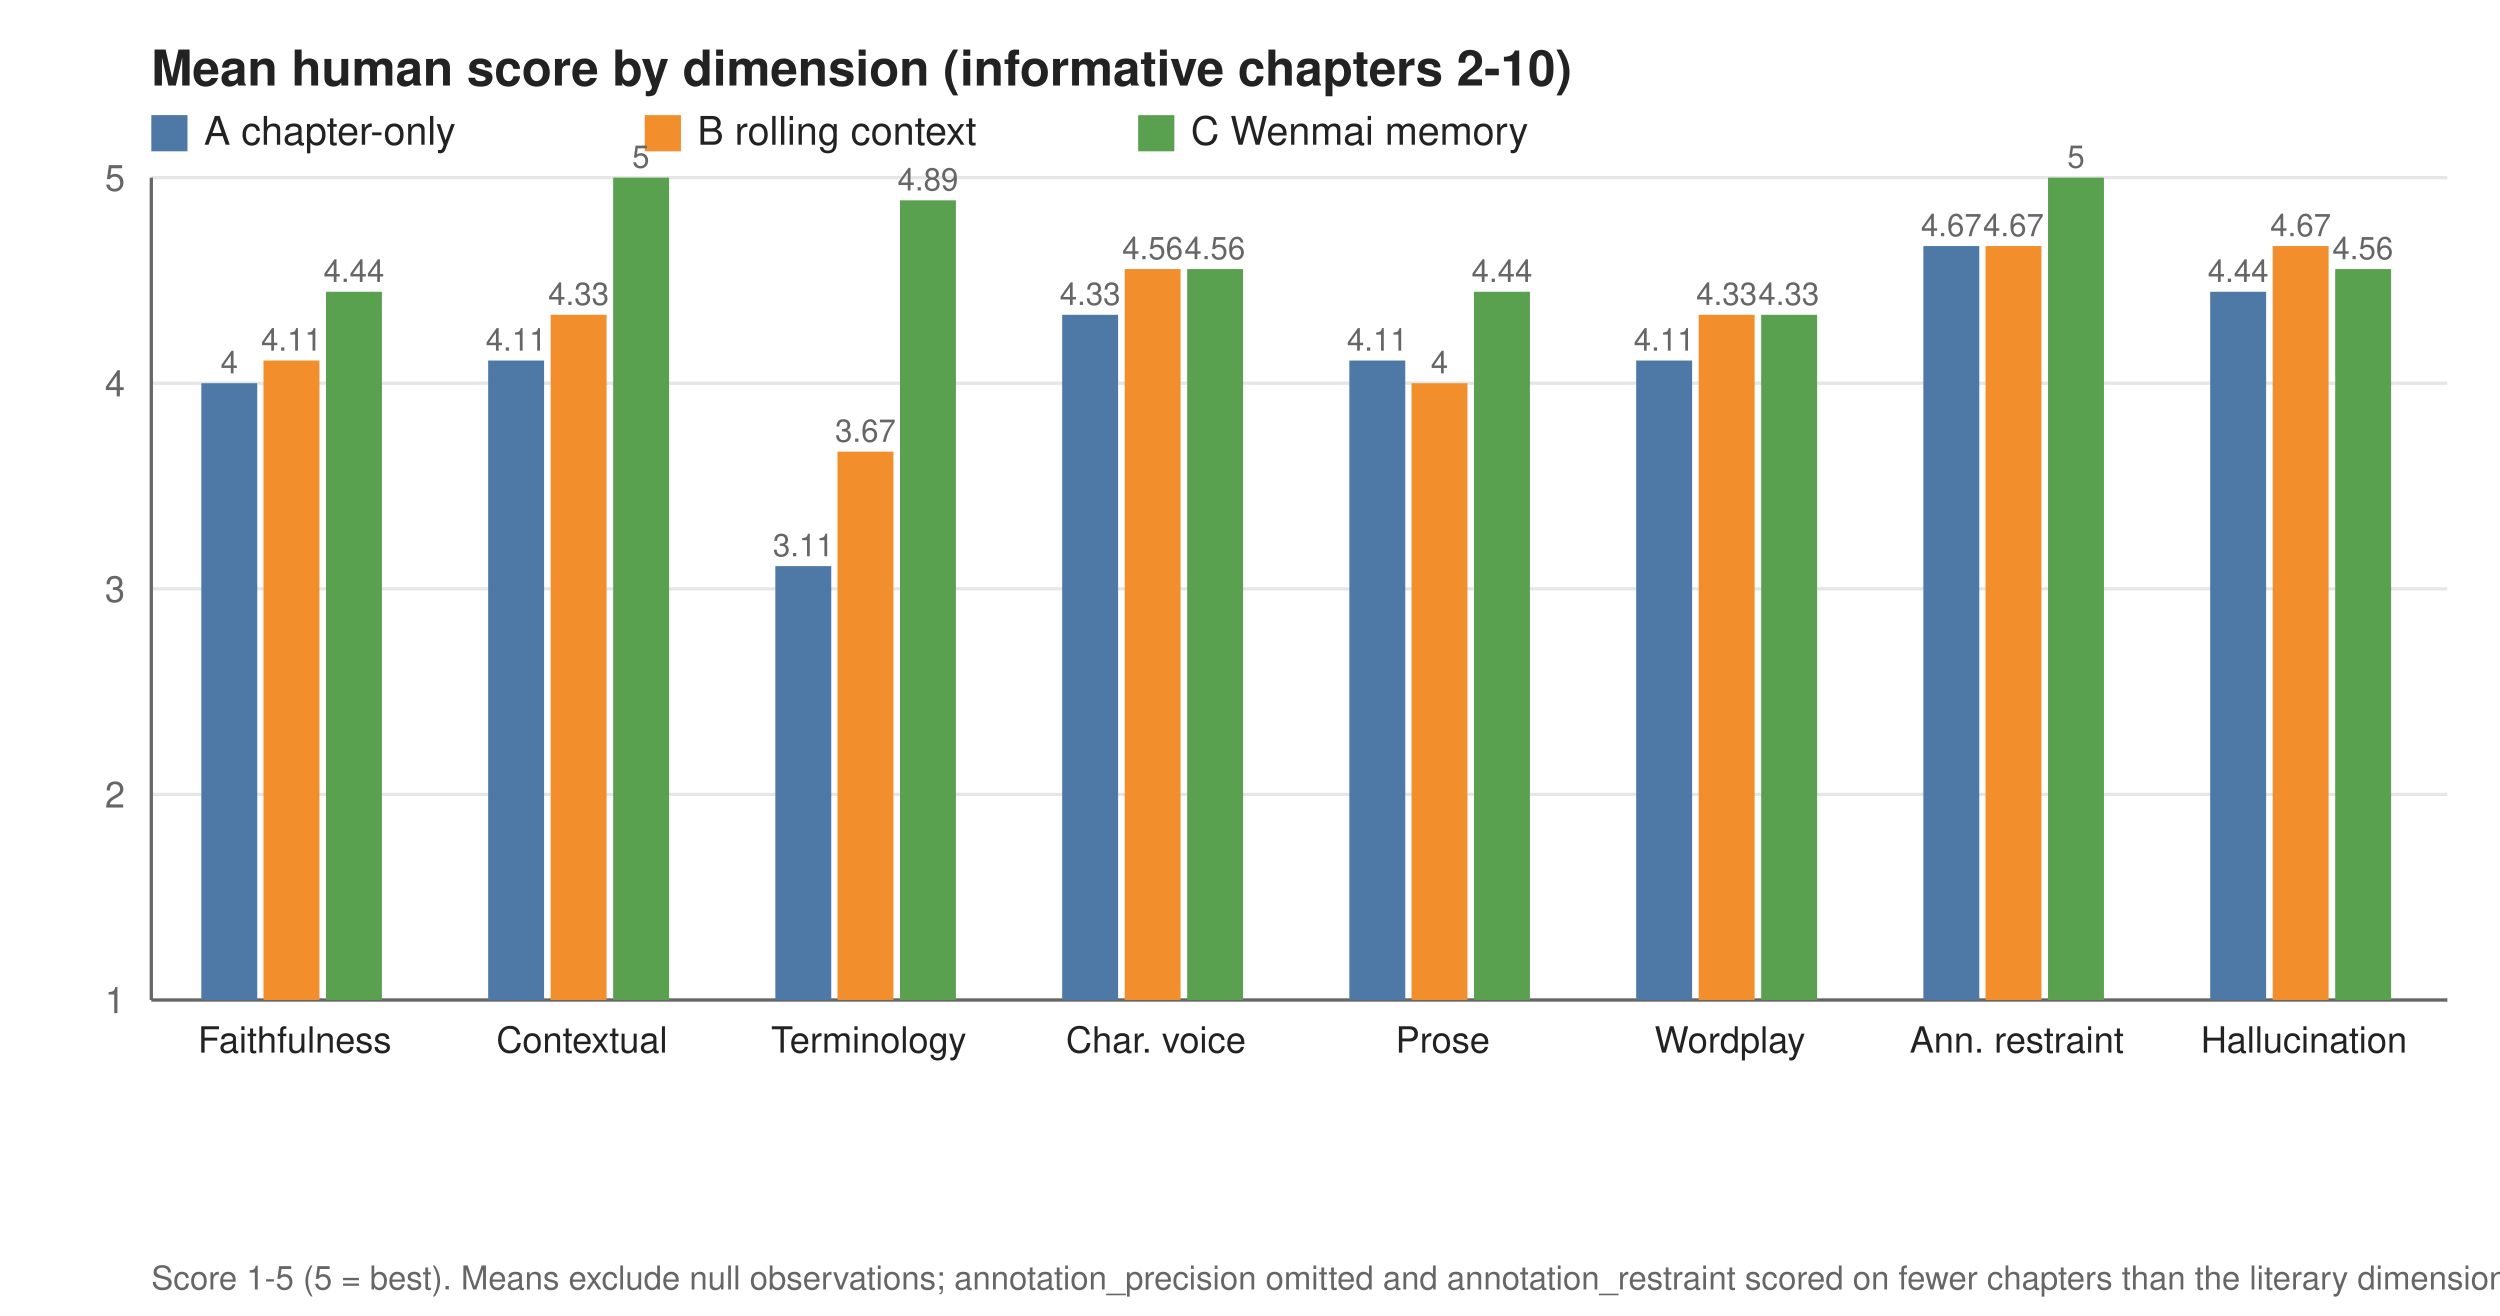
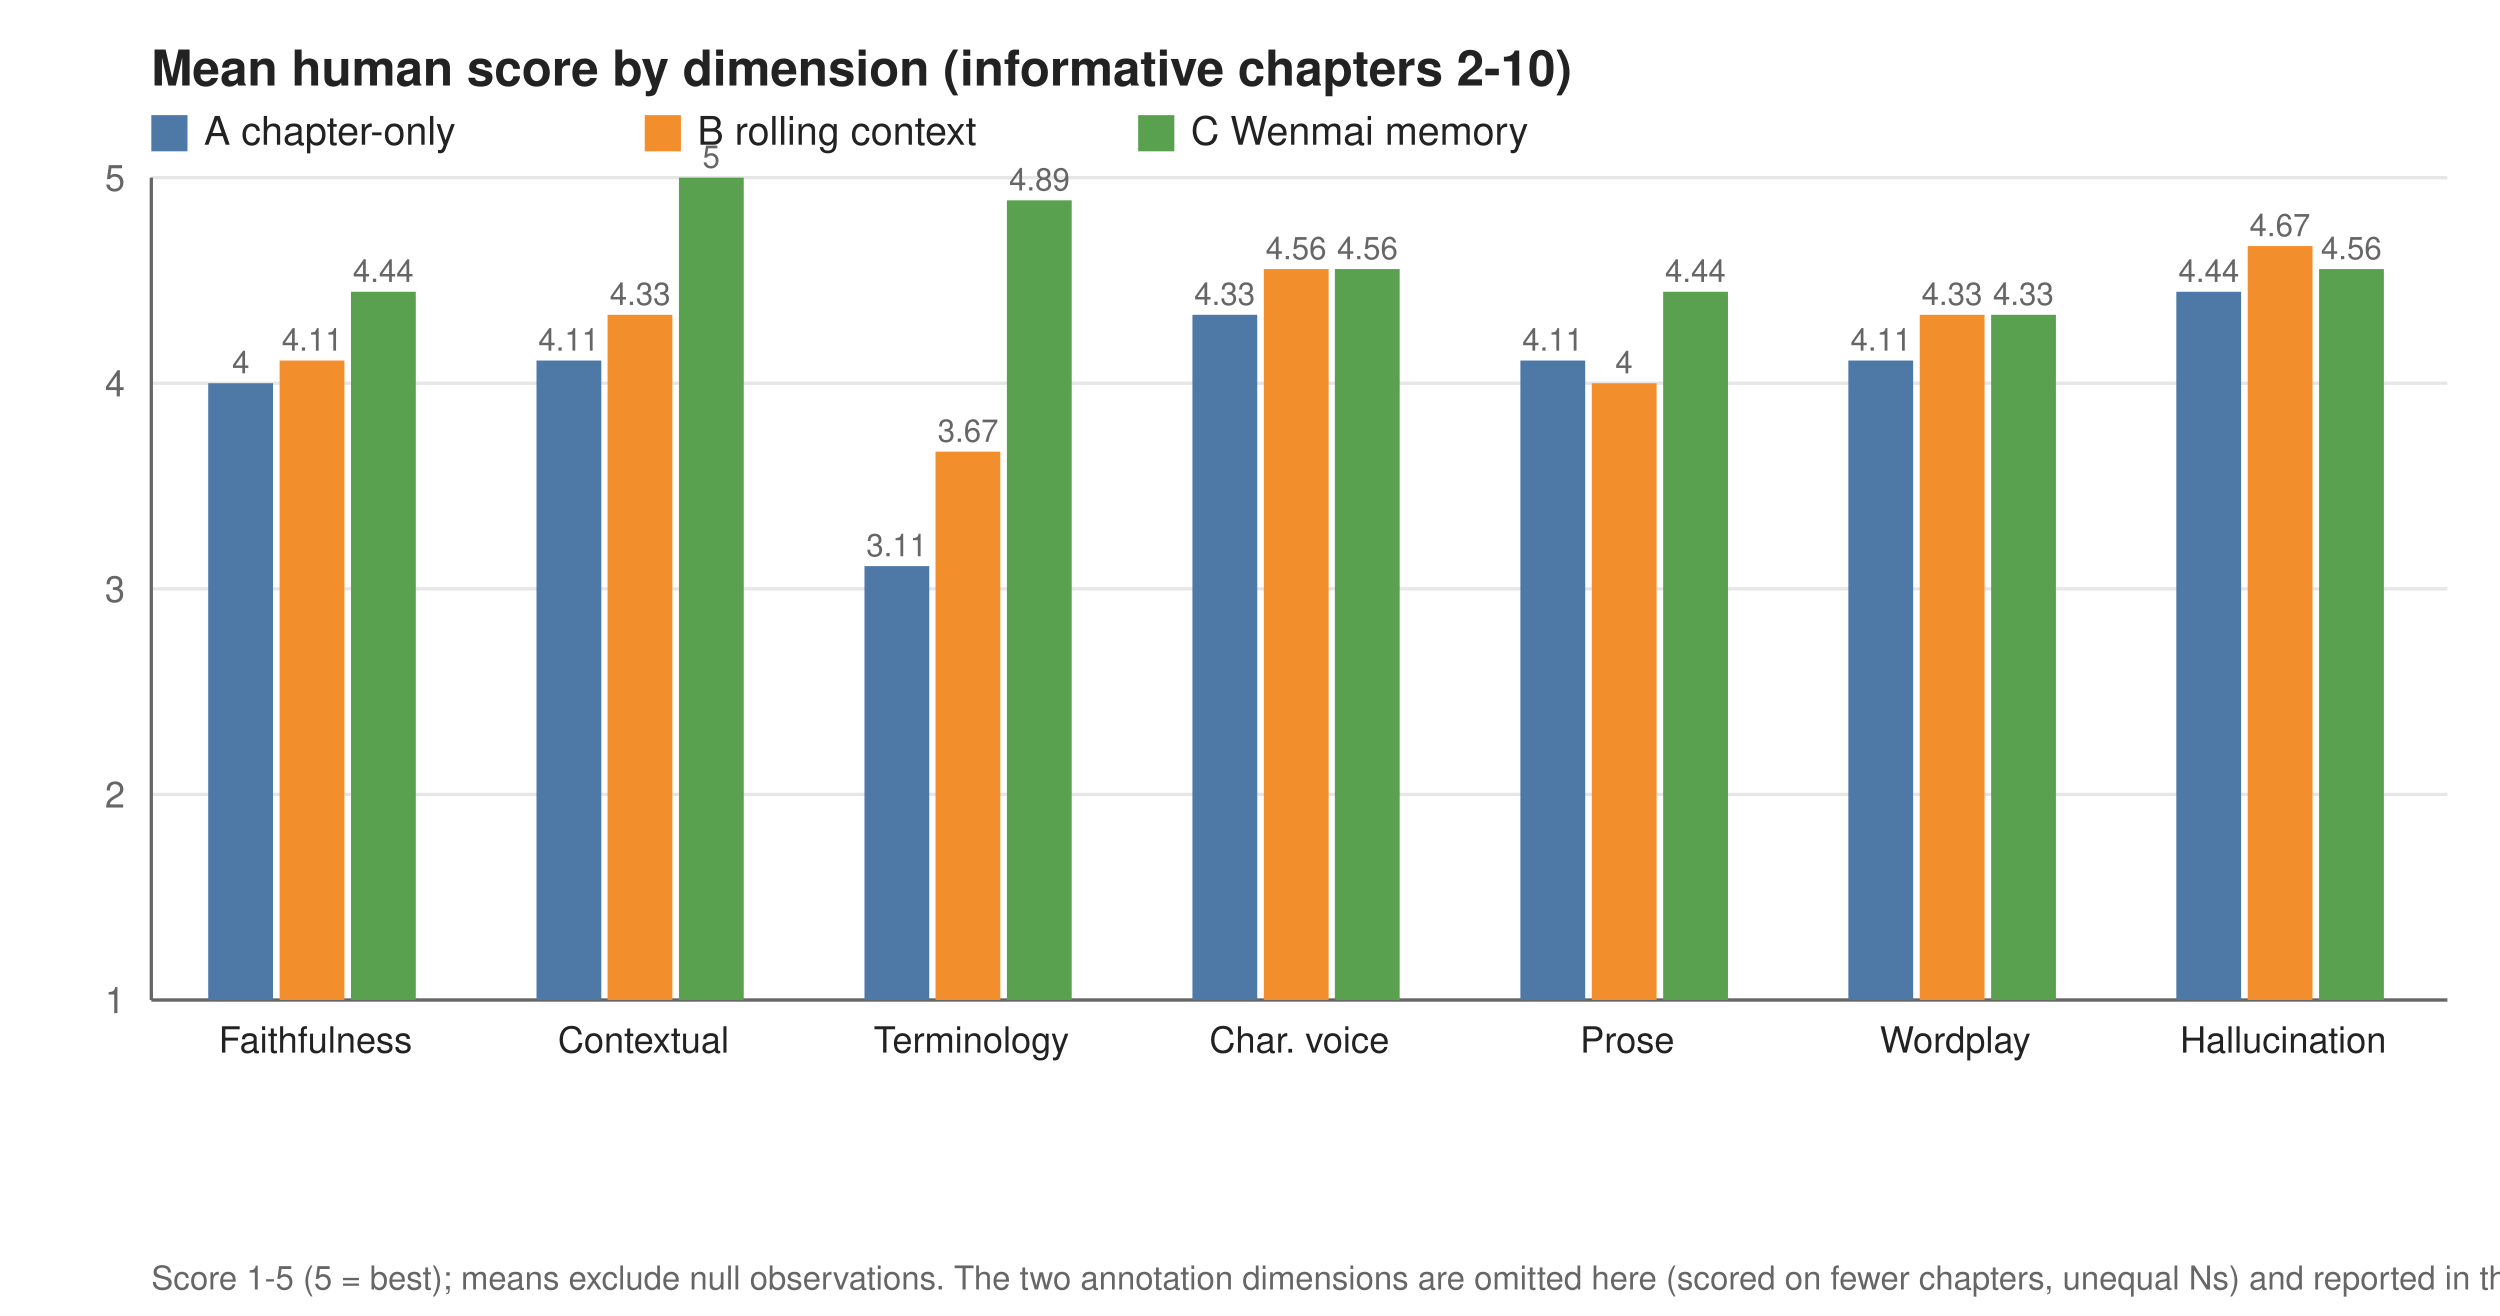
<svg xmlns="http://www.w3.org/2000/svg" width="760" height="400" viewBox="0 0 760 400" font-family="Helvetica, Arial, sans-serif">
  <rect x="0" y="0" width="760" height="400" fill="#ffffff" />
  <text x="46" y="26" font-size="15" font-weight="bold" fill="#222222">Mean human score by dimension (informative chapters 2-10)</text>
  <rect x="46.0" y="35.0" width="11" height="11" fill="#4e79a7" />
  <text x="62.0" y="44.0" font-size="12" fill="#222222">A  chapter-only</text>
  <rect x="196.0" y="35.0" width="11" height="11" fill="#f28e2b" />
  <text x="212.0" y="44.0" font-size="12" fill="#222222">B  rolling context</text>
  <rect x="346.0" y="35.0" width="11" height="11" fill="#59a14f" />
  <text x="362.0" y="44.0" font-size="12" fill="#222222">C  Wenmai memory</text>
  <line x1="46" y1="304.0" x2="744" y2="304.0" stroke="#e6e6e6" stroke-width="1" />
  <text x="38" y="308.0" font-size="11" fill="#666666" text-anchor="end">1</text>
  <line x1="46" y1="241.5" x2="744" y2="241.5" stroke="#e6e6e6" stroke-width="1" />
  <text x="38" y="245.5" font-size="11" fill="#666666" text-anchor="end">2</text>
  <line x1="46" y1="179.0" x2="744" y2="179.0" stroke="#e6e6e6" stroke-width="1" />
  <text x="38" y="183.0" font-size="11" fill="#666666" text-anchor="end">3</text>
  <line x1="46" y1="116.5" x2="744" y2="116.5" stroke="#e6e6e6" stroke-width="1" />
  <text x="38" y="120.5" font-size="11" fill="#666666" text-anchor="end">4</text>
  <line x1="46" y1="54.0" x2="744" y2="54.0" stroke="#e6e6e6" stroke-width="1" />
  <text x="38" y="58.0" font-size="11" fill="#666666" text-anchor="end">5</text>
  <line x1="46" y1="54.0" x2="46" y2="304.0" stroke="#666666" stroke-width="1" />
  <line x1="46" y1="304.0" x2="744" y2="304.0" stroke="#666666" stroke-width="1" />
-   <rect x="61.2" y="116.5" width="17.0" height="187.5" fill="#4e79a7" />
-   <text x="69.7" y="113.5" font-size="9.5" fill="#666666" text-anchor="middle">4</text>
-   <rect x="80.1" y="109.6" width="17.0" height="194.4" fill="#f28e2b" />
-   <text x="88.6" y="106.6" font-size="9.5" fill="#666666" text-anchor="middle">4.11</text>
-   <rect x="99.1" y="88.7" width="17.0" height="215.3" fill="#59a14f" />
-   <text x="107.6" y="85.7" font-size="9.5" fill="#666666" text-anchor="middle">4.44</text>
-   <text x="89.6" y="320.0" font-size="11" fill="#222222" text-anchor="middle">Faithfulness</text>
-   <rect x="148.4" y="109.6" width="17.0" height="194.4" fill="#4e79a7" />
-   <text x="156.9" y="106.6" font-size="9.5" fill="#666666" text-anchor="middle">4.11</text>
-   <rect x="167.4" y="95.7" width="17.0" height="208.3" fill="#f28e2b" />
-   <text x="175.9" y="92.7" font-size="9.5" fill="#666666" text-anchor="middle">4.33</text>
-   <rect x="186.4" y="54.0" width="17.0" height="250.0" fill="#59a14f" />
-   <text x="194.8" y="51.0" font-size="9.5" fill="#666666" text-anchor="middle">5</text>
-   <text x="176.9" y="320.0" font-size="11" fill="#222222" text-anchor="middle">Contextual</text>
-   <rect x="235.7" y="172.1" width="17.0" height="131.9" fill="#4e79a7" />
-   <text x="244.2" y="169.1" font-size="9.5" fill="#666666" text-anchor="middle">3.11</text>
-   <rect x="254.6" y="137.3" width="17.0" height="166.7" fill="#f28e2b" />
-   <text x="263.1" y="134.3" font-size="9.5" fill="#666666" text-anchor="middle">3.67</text>
-   <rect x="273.6" y="60.9" width="17.0" height="243.1" fill="#59a14f" />
-   <text x="282.1" y="57.9" font-size="9.5" fill="#666666" text-anchor="middle">4.89</text>
-   <text x="264.1" y="320.0" font-size="11" fill="#222222" text-anchor="middle">Terminology</text>
-   <rect x="322.9" y="95.7" width="17.0" height="208.3" fill="#4e79a7" />
-   <text x="331.4" y="92.7" font-size="9.5" fill="#666666" text-anchor="middle">4.33</text>
-   <rect x="341.9" y="81.8" width="17.0" height="222.2" fill="#f28e2b" />
-   <text x="350.4" y="78.8" font-size="9.5" fill="#666666" text-anchor="middle">4.56</text>
-   <rect x="360.9" y="81.8" width="17.0" height="222.2" fill="#59a14f" />
-   <text x="369.3" y="78.8" font-size="9.5" fill="#666666" text-anchor="middle">4.56</text>
-   <text x="351.4" y="320.0" font-size="11" fill="#222222" text-anchor="middle">Char. voice</text>
-   <rect x="410.2" y="109.6" width="17.0" height="194.4" fill="#4e79a7" />
-   <text x="418.7" y="106.6" font-size="9.5" fill="#666666" text-anchor="middle">4.11</text>
-   <rect x="429.1" y="116.5" width="17.0" height="187.5" fill="#f28e2b" />
-   <text x="437.6" y="113.5" font-size="9.5" fill="#666666" text-anchor="middle">4</text>
-   <rect x="448.1" y="88.7" width="17.0" height="215.3" fill="#59a14f" />
-   <text x="456.6" y="85.7" font-size="9.5" fill="#666666" text-anchor="middle">4.44</text>
-   <text x="438.6" y="320.0" font-size="11" fill="#222222" text-anchor="middle">Prose</text>
-   <rect x="497.4" y="109.6" width="17.0" height="194.4" fill="#4e79a7" />
-   <text x="505.9" y="106.6" font-size="9.5" fill="#666666" text-anchor="middle">4.11</text>
-   <rect x="516.4" y="95.7" width="17.0" height="208.3" fill="#f28e2b" />
-   <text x="524.9" y="92.7" font-size="9.5" fill="#666666" text-anchor="middle">4.33</text>
-   <rect x="535.4" y="95.7" width="17.0" height="208.3" fill="#59a14f" />
-   <text x="543.8" y="92.7" font-size="9.5" fill="#666666" text-anchor="middle">4.33</text>
-   <text x="525.9" y="320.0" font-size="11" fill="#222222" text-anchor="middle">Wordplay</text>
-   <rect x="584.7" y="74.8" width="17.0" height="229.2" fill="#4e79a7" />
-   <text x="593.2" y="71.8" font-size="9.5" fill="#666666" text-anchor="middle">4.67</text>
-   <rect x="603.6" y="74.8" width="17.0" height="229.2" fill="#f28e2b" />
-   <text x="612.1" y="71.8" font-size="9.5" fill="#666666" text-anchor="middle">4.67</text>
-   <rect x="622.6" y="54.0" width="17.0" height="250.0" fill="#59a14f" />
-   <text x="631.1" y="51.0" font-size="9.5" fill="#666666" text-anchor="middle">5</text>
-   <text x="613.1" y="320.0" font-size="11" fill="#222222" text-anchor="middle">Ann. restraint</text>
-   <rect x="671.9" y="88.7" width="17.0" height="215.3" fill="#4e79a7" />
-   <text x="680.4" y="85.7" font-size="9.5" fill="#666666" text-anchor="middle">4.44</text>
-   <rect x="690.9" y="74.8" width="17.0" height="229.2" fill="#f28e2b" />
-   <text x="699.4" y="71.8" font-size="9.5" fill="#666666" text-anchor="middle">4.67</text>
-   <rect x="709.9" y="81.8" width="17.0" height="222.2" fill="#59a14f" />
-   <text x="718.3" y="78.8" font-size="9.5" fill="#666666" text-anchor="middle">4.56</text>
-   <text x="700.4" y="320.0" font-size="11" fill="#222222" text-anchor="middle">Hallucination</text>
-   <text x="46" y="392" font-size="10" fill="#666666">Score 1-5 (5 = best). Means exclude null observations; annotation_precision omitted and annotation_restraint scored on fewer chapters than the literary dimensions.</text>
+   <rect x="63.3" y="116.5" width="19.7" height="187.5" fill="#4e79a7" />
+   <text x="73.2" y="113.5" font-size="9.5" fill="#666666" text-anchor="middle">4</text>
+   <rect x="85.0" y="109.6" width="19.7" height="194.4" fill="#f28e2b" />
+   <text x="94.9" y="106.6" font-size="9.5" fill="#666666" text-anchor="middle">4.11</text>
+   <rect x="106.7" y="88.7" width="19.7" height="215.3" fill="#59a14f" />
+   <text x="116.5" y="85.7" font-size="9.5" fill="#666666" text-anchor="middle">4.44</text>
+   <text x="95.9" y="320.0" font-size="11" fill="#222222" text-anchor="middle">Faithfulness</text>
+   <rect x="163.1" y="109.6" width="19.7" height="194.4" fill="#4e79a7" />
+   <text x="172.9" y="106.6" font-size="9.5" fill="#666666" text-anchor="middle">4.11</text>
+   <rect x="184.7" y="95.7" width="19.7" height="208.3" fill="#f28e2b" />
+   <text x="194.6" y="92.7" font-size="9.5" fill="#666666" text-anchor="middle">4.33</text>
+   <rect x="206.4" y="54.0" width="19.7" height="250.0" fill="#59a14f" />
+   <text x="216.2" y="51.0" font-size="9.5" fill="#666666" text-anchor="middle">5</text>
+   <text x="195.6" y="320.0" font-size="11" fill="#222222" text-anchor="middle">Contextual</text>
+   <rect x="262.8" y="172.1" width="19.7" height="131.9" fill="#4e79a7" />
+   <text x="272.6" y="169.1" font-size="9.5" fill="#666666" text-anchor="middle">3.11</text>
+   <rect x="284.4" y="137.3" width="19.7" height="166.7" fill="#f28e2b" />
+   <text x="294.3" y="134.3" font-size="9.5" fill="#666666" text-anchor="middle">3.67</text>
+   <rect x="306.1" y="60.9" width="19.7" height="243.1" fill="#59a14f" />
+   <text x="316.0" y="57.9" font-size="9.5" fill="#666666" text-anchor="middle">4.89</text>
+   <text x="295.3" y="320.0" font-size="11" fill="#222222" text-anchor="middle">Terminology</text>
+   <rect x="362.5" y="95.7" width="19.7" height="208.3" fill="#4e79a7" />
+   <text x="372.3" y="92.7" font-size="9.5" fill="#666666" text-anchor="middle">4.33</text>
+   <rect x="384.2" y="81.8" width="19.7" height="222.2" fill="#f28e2b" />
+   <text x="394.0" y="78.8" font-size="9.5" fill="#666666" text-anchor="middle">4.56</text>
+   <rect x="405.8" y="81.8" width="19.7" height="222.2" fill="#59a14f" />
+   <text x="415.7" y="78.8" font-size="9.5" fill="#666666" text-anchor="middle">4.56</text>
+   <text x="395.0" y="320.0" font-size="11" fill="#222222" text-anchor="middle">Char. voice</text>
+   <rect x="462.2" y="109.6" width="19.7" height="194.4" fill="#4e79a7" />
+   <text x="472.0" y="106.6" font-size="9.5" fill="#666666" text-anchor="middle">4.11</text>
+   <rect x="483.9" y="116.5" width="19.7" height="187.5" fill="#f28e2b" />
+   <text x="493.7" y="113.5" font-size="9.5" fill="#666666" text-anchor="middle">4</text>
+   <rect x="505.6" y="88.7" width="19.7" height="215.3" fill="#59a14f" />
+   <text x="515.4" y="85.7" font-size="9.5" fill="#666666" text-anchor="middle">4.44</text>
+   <text x="494.7" y="320.0" font-size="11" fill="#222222" text-anchor="middle">Prose</text>
+   <rect x="561.9" y="109.6" width="19.7" height="194.4" fill="#4e79a7" />
+   <text x="571.8" y="106.6" font-size="9.5" fill="#666666" text-anchor="middle">4.11</text>
+   <rect x="583.6" y="95.7" width="19.7" height="208.3" fill="#f28e2b" />
+   <text x="593.4" y="92.7" font-size="9.5" fill="#666666" text-anchor="middle">4.33</text>
+   <rect x="605.3" y="95.7" width="19.7" height="208.3" fill="#59a14f" />
+   <text x="615.1" y="92.7" font-size="9.5" fill="#666666" text-anchor="middle">4.33</text>
+   <text x="594.4" y="320.0" font-size="11" fill="#222222" text-anchor="middle">Wordplay</text>
+   <rect x="661.6" y="88.7" width="19.7" height="215.3" fill="#4e79a7" />
+   <text x="671.5" y="85.7" font-size="9.5" fill="#666666" text-anchor="middle">4.44</text>
+   <rect x="683.3" y="74.8" width="19.7" height="229.2" fill="#f28e2b" />
+   <text x="693.1" y="71.8" font-size="9.5" fill="#666666" text-anchor="middle">4.67</text>
+   <rect x="705.0" y="81.8" width="19.7" height="222.2" fill="#59a14f" />
+   <text x="714.8" y="78.8" font-size="9.5" fill="#666666" text-anchor="middle">4.56</text>
+   <text x="694.1" y="320.0" font-size="11" fill="#222222" text-anchor="middle">Hallucination</text>
+   <text x="46" y="392" font-size="10" fill="#666666">Score 1-5 (5 = best); means exclude null observations. The two annotation dimensions are omitted here (scored on fewer chapters, unequal Ns) and reported in the write-up.</text>
</svg>
